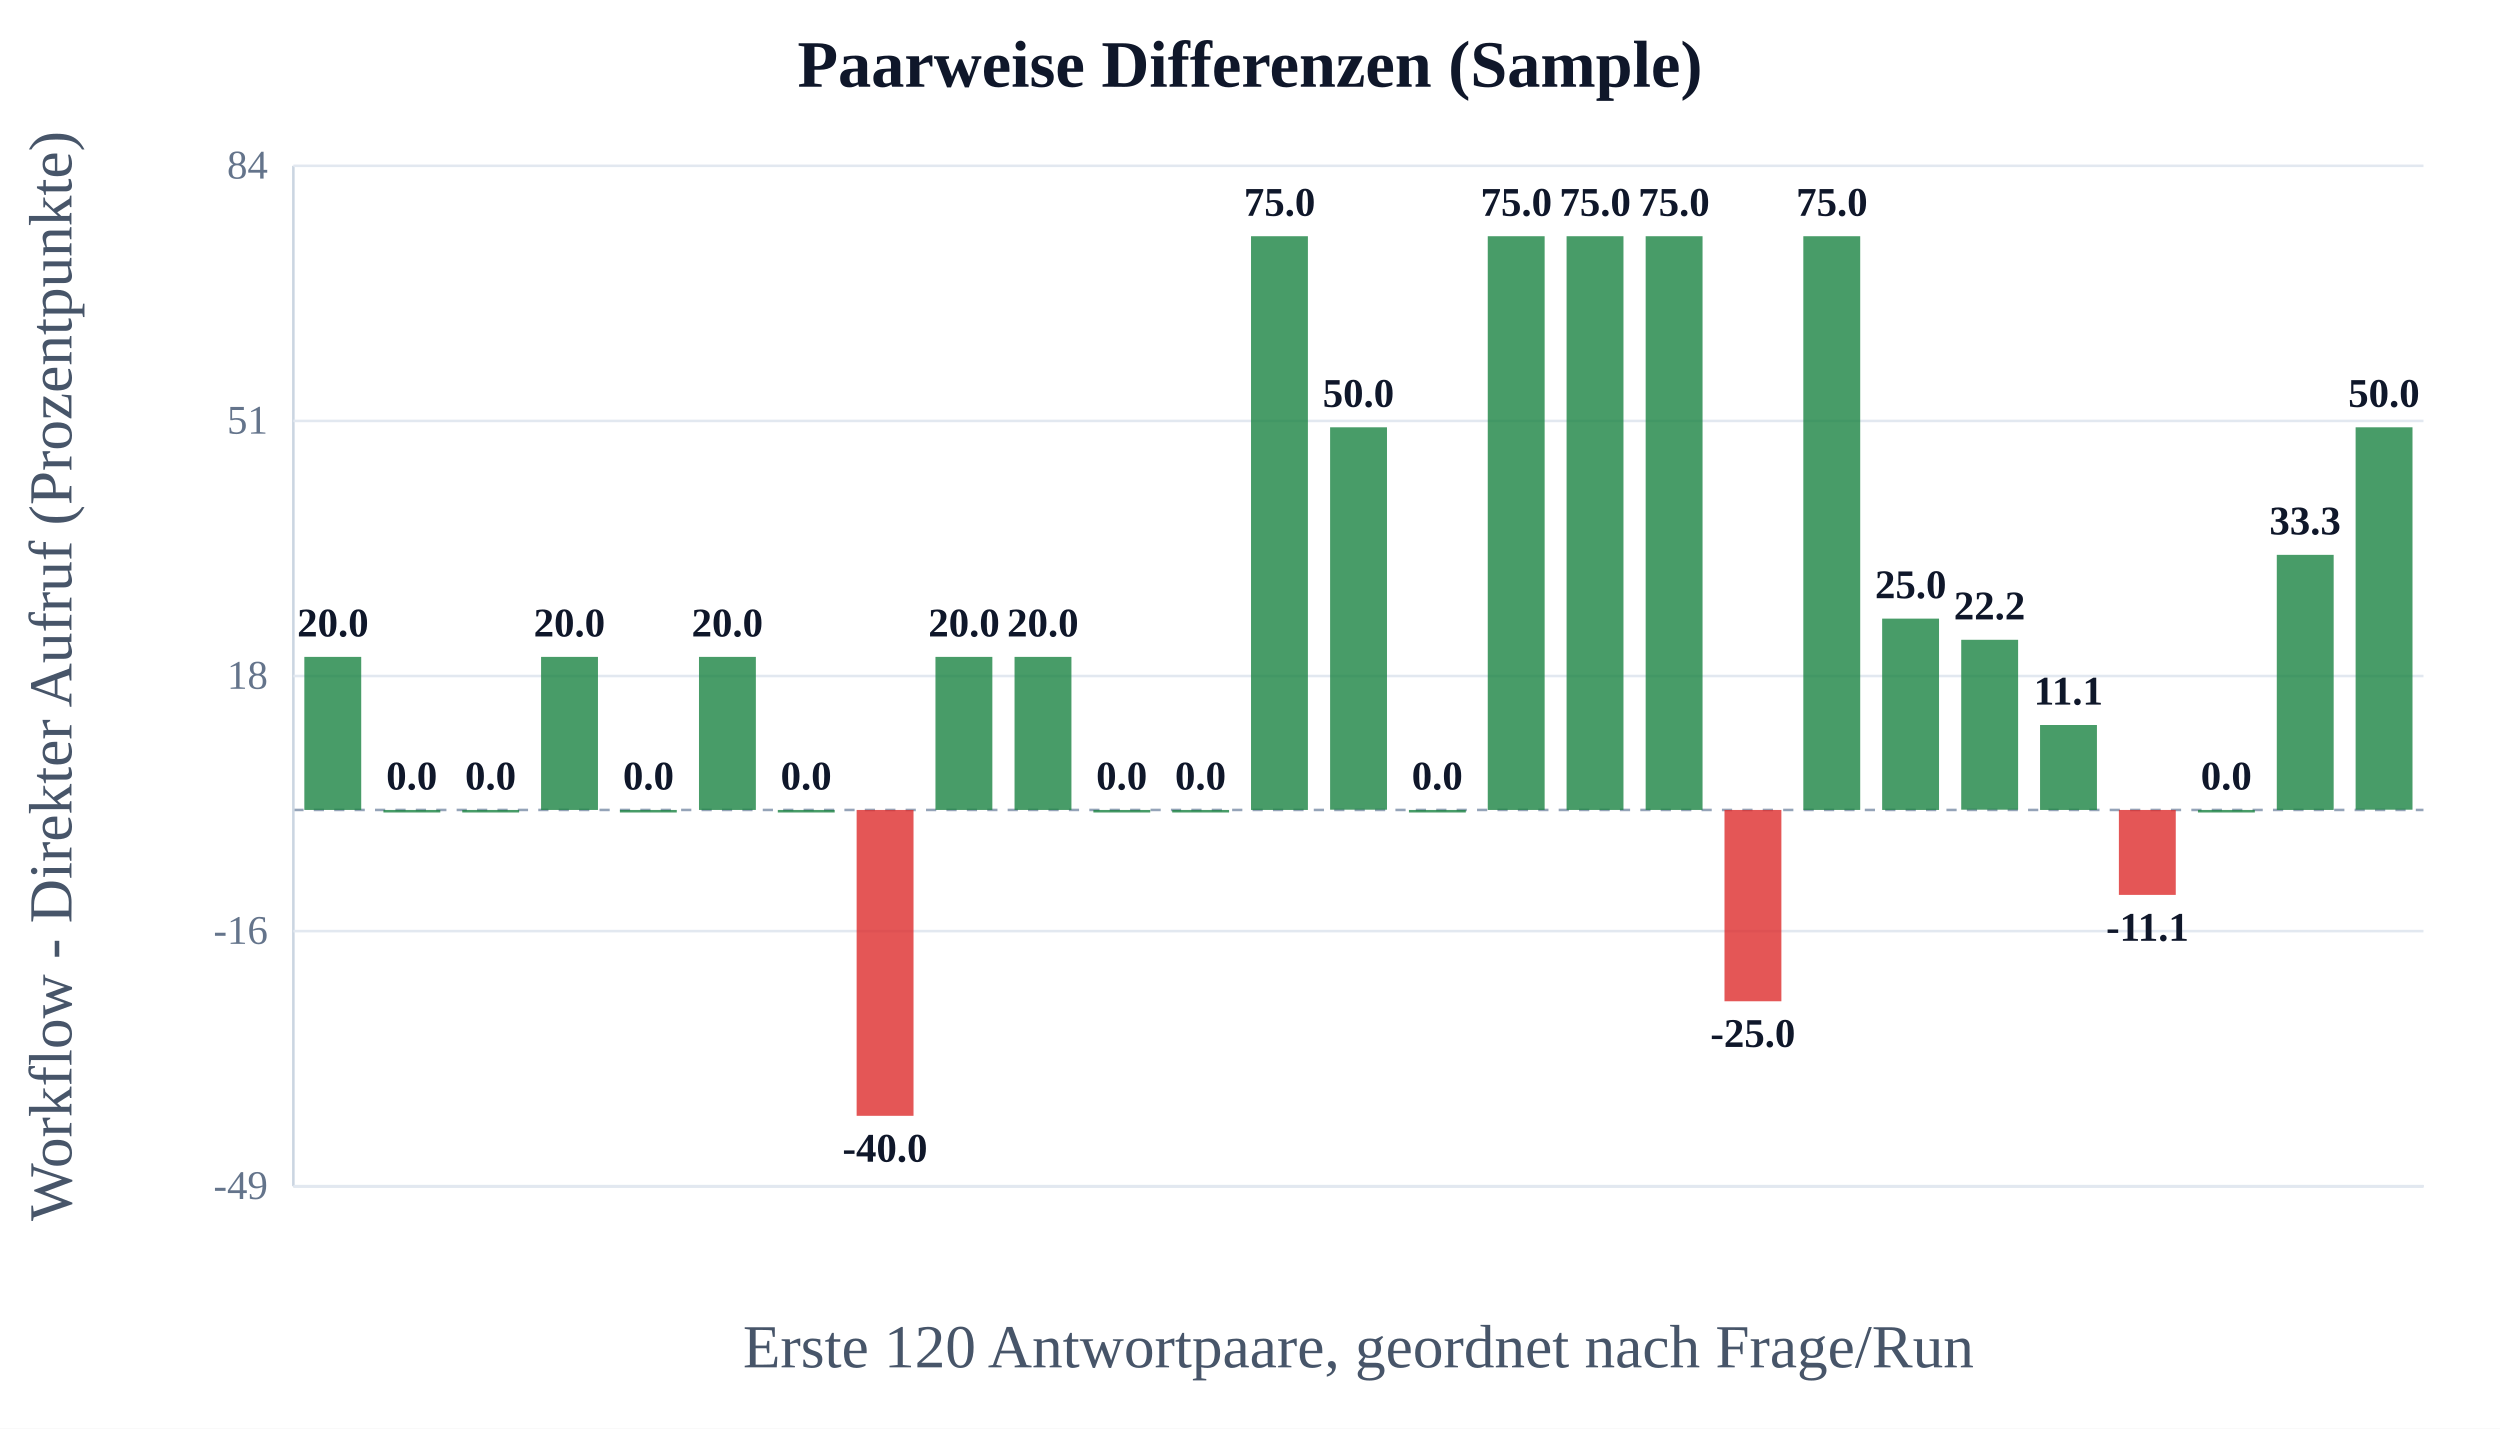
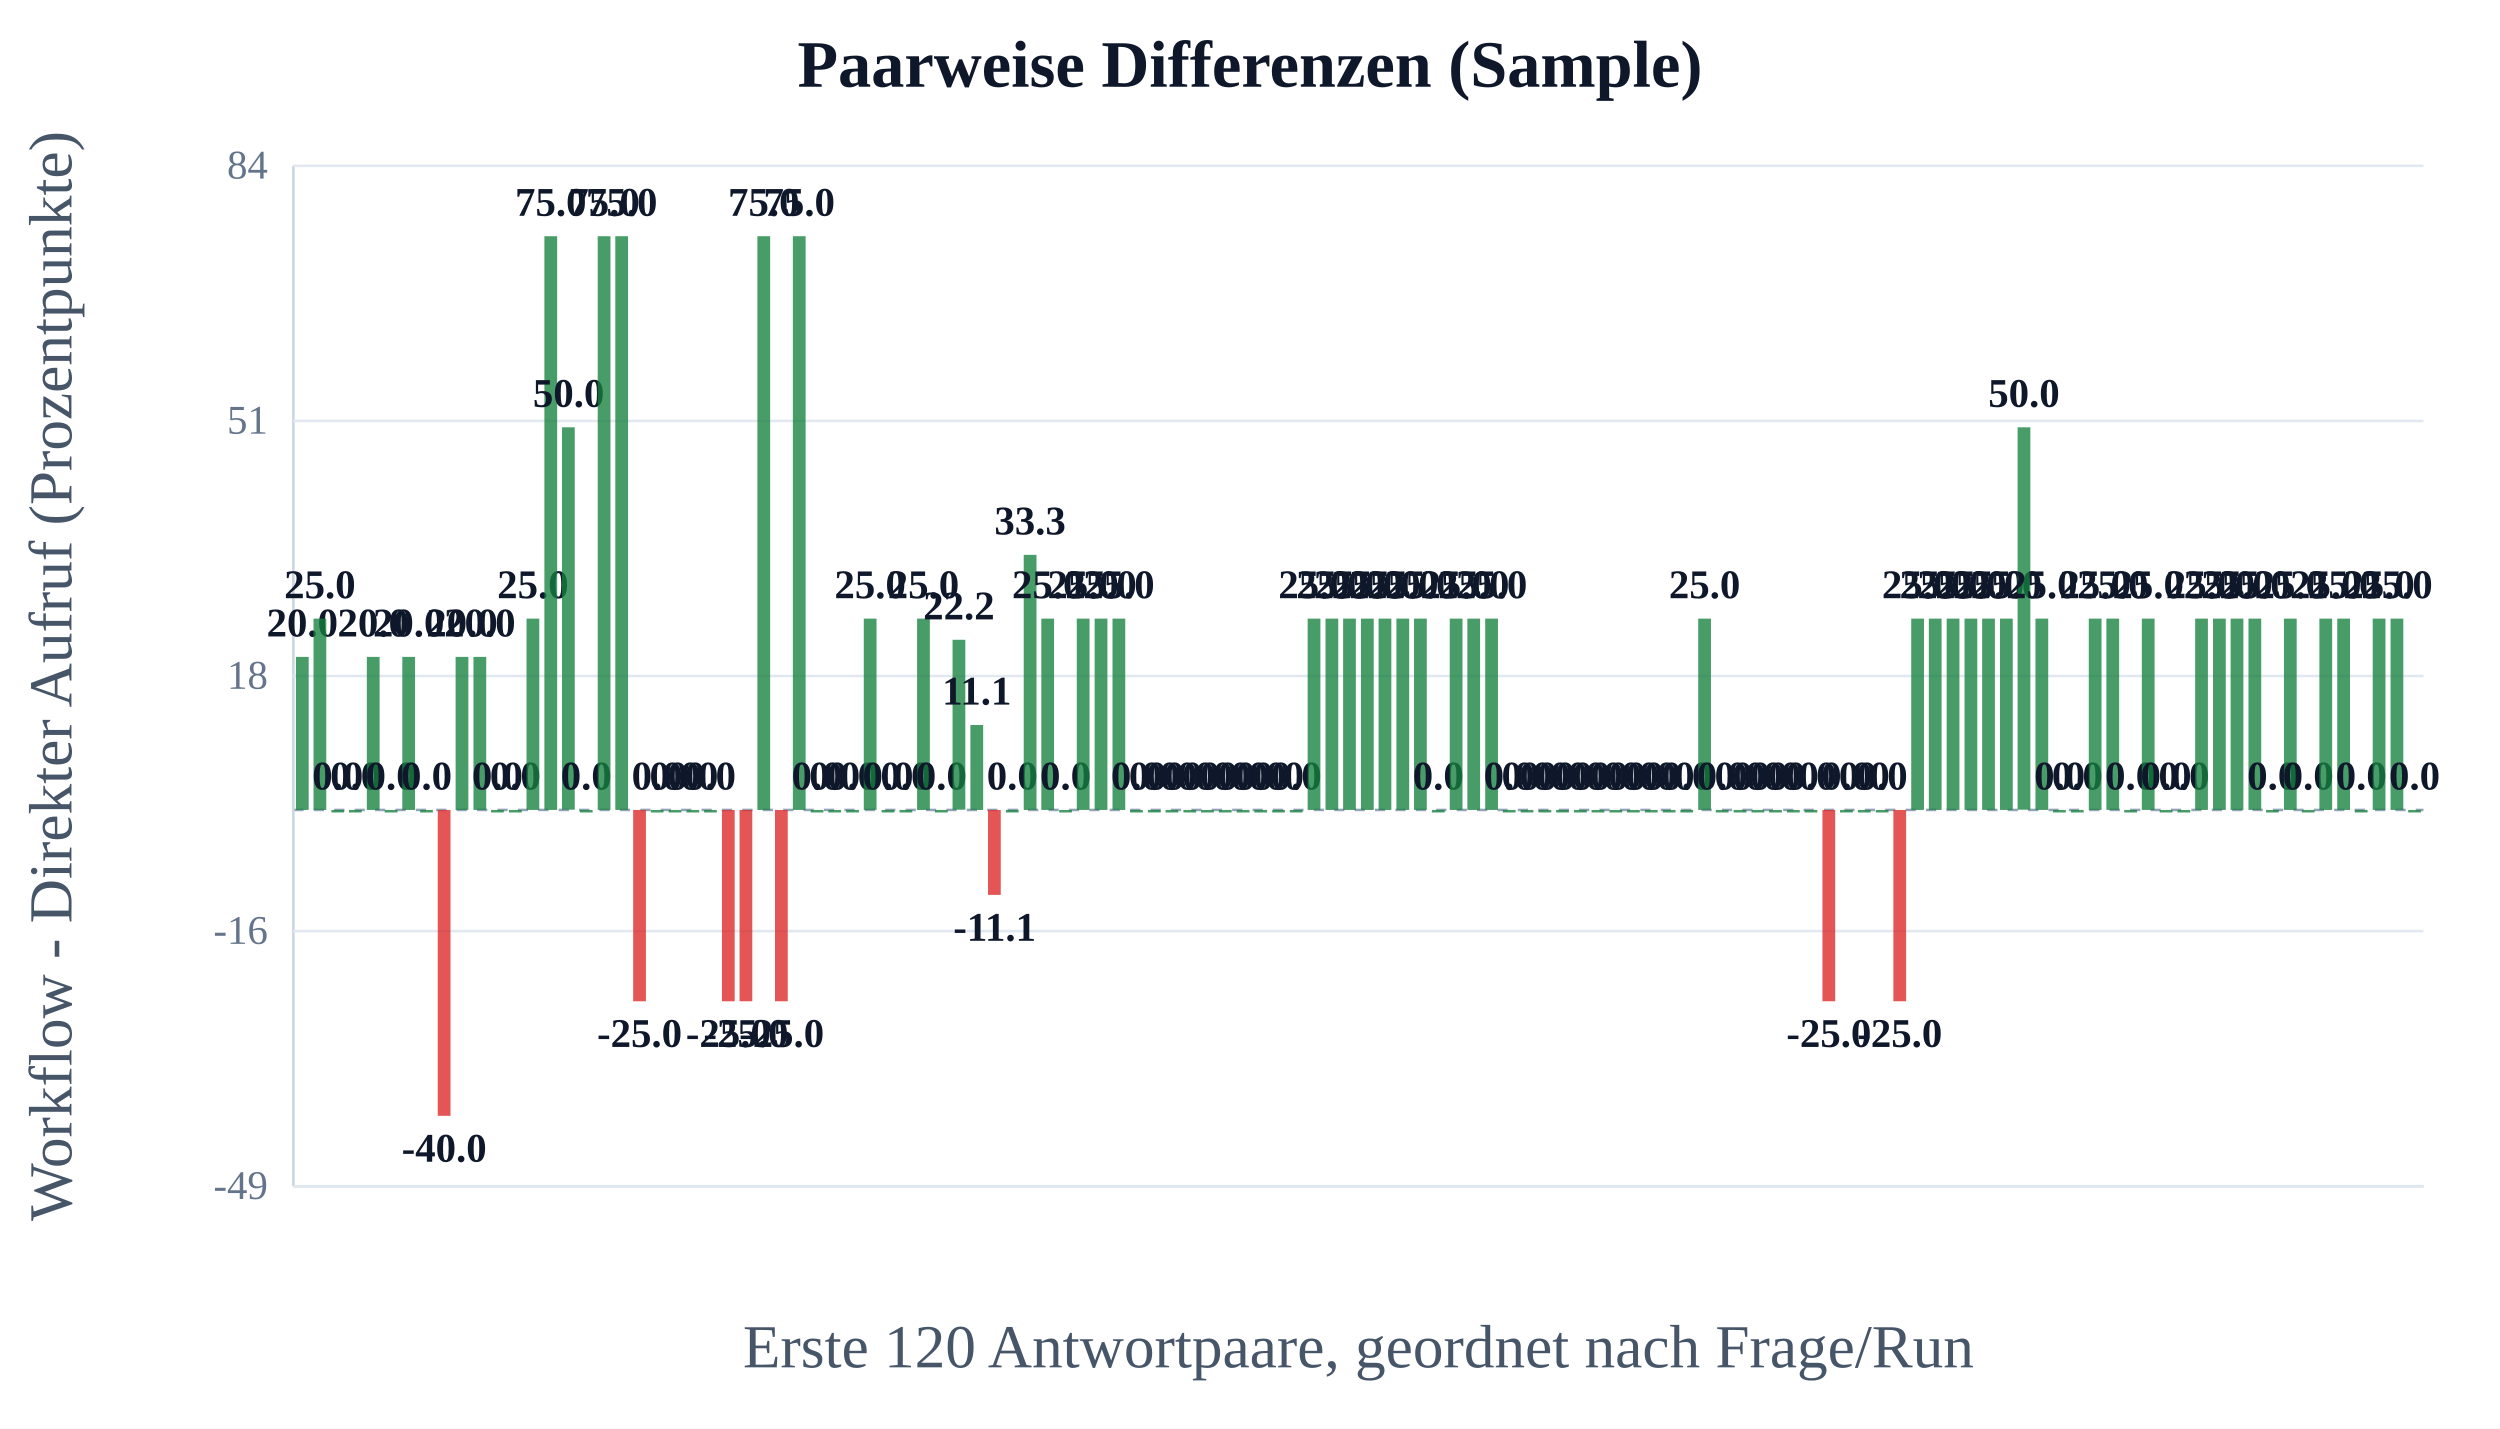
<svg xmlns="http://www.w3.org/2000/svg" width="980" height="560" viewBox="0 0 980 560" role="img" aria-label="Paarweise Differenzen (Sample)">
  <rect width="100%" height="100%" fill="white" />
  <text x="490" y="34" text-anchor="middle" font-size="26" font-weight="700" fill="#0f172a">Paarweise Differenzen (Sample)</text>
  <text x="28" y="265" transform="rotate(-90 28 265)" text-anchor="middle" font-size="24" fill="#475569">Workflow - Direkter Aufruf (Prozentpunkte)</text>
  <text x="532.5" y="536" text-anchor="middle" font-size="24" fill="#475569">Erste 120 Antwortpaare, geordnet nach Frage/Run</text>
  <line x1="115" y1="317.5" x2="950" y2="317.5" stroke="#94a3b8" stroke-dasharray="4 4" />
  <line x1="115" y1="65" x2="115" y2="465" stroke="#cbd5e1" />
  <line x1="115" y1="465" x2="950" y2="465" stroke="#cbd5e1" />
  <line x1="115" y1="465.0" x2="950" y2="465.0" stroke="#e2e8f0" />
  <text x="105" y="470.0" text-anchor="end" font-size="16" fill="#64748b">-49</text>
  <line x1="115" y1="365.0" x2="950" y2="365.0" stroke="#e2e8f0" />
  <text x="105" y="370.0" text-anchor="end" font-size="16" fill="#64748b">-16</text>
  <line x1="115" y1="265.0" x2="950" y2="265.0" stroke="#e2e8f0" />
  <text x="105" y="270.0" text-anchor="end" font-size="16" fill="#64748b">18</text>
  <line x1="115" y1="165.0" x2="950" y2="165.0" stroke="#e2e8f0" />
  <text x="105" y="170.0" text-anchor="end" font-size="16" fill="#64748b">51</text>
  <line x1="115" y1="65.0" x2="950" y2="65.0" stroke="#e2e8f0" />
  <text x="105" y="70.0" text-anchor="end" font-size="16" fill="#64748b">84</text>
-   <rect x="119.3" y="257.5" width="22.3" height="60.0" fill="#15803d" opacity="0.78" />
-   <text x="130.5" y="249.5" text-anchor="middle" font-size="16" font-weight="700" fill="#0f172a">20.0</text>
-   <rect x="150.3" y="317.5" width="22.3" height="1.0" fill="#15803d" opacity="0.78" />
-   <text x="161.4" y="309.5" text-anchor="middle" font-size="16" font-weight="700" fill="#0f172a">0.0</text>
-   <rect x="181.2" y="317.5" width="22.3" height="1.0" fill="#15803d" opacity="0.78" />
-   <text x="192.3" y="309.5" text-anchor="middle" font-size="16" font-weight="700" fill="#0f172a">0.0</text>
-   <rect x="212.1" y="257.5" width="22.3" height="60.0" fill="#15803d" opacity="0.78" />
-   <text x="223.2" y="249.5" text-anchor="middle" font-size="16" font-weight="700" fill="#0f172a">20.0</text>
-   <rect x="243.0" y="317.5" width="22.3" height="1.0" fill="#15803d" opacity="0.78" />
-   <text x="254.2" y="309.5" text-anchor="middle" font-size="16" font-weight="700" fill="#0f172a">0.0</text>
-   <rect x="274.0" y="257.5" width="22.3" height="60.0" fill="#15803d" opacity="0.78" />
-   <text x="285.1" y="249.5" text-anchor="middle" font-size="16" font-weight="700" fill="#0f172a">20.0</text>
-   <rect x="304.9" y="317.5" width="22.3" height="1.0" fill="#15803d" opacity="0.78" />
-   <text x="316.0" y="309.5" text-anchor="middle" font-size="16" font-weight="700" fill="#0f172a">0.0</text>
-   <rect x="335.8" y="317.5" width="22.3" height="119.9" fill="#dc2626" opacity="0.78" />
-   <text x="346.9" y="455.4" text-anchor="middle" font-size="16" font-weight="700" fill="#0f172a">-40.0</text>
-   <rect x="366.7" y="257.5" width="22.3" height="60.0" fill="#15803d" opacity="0.78" />
-   <text x="377.9" y="249.5" text-anchor="middle" font-size="16" font-weight="700" fill="#0f172a">20.0</text>
-   <rect x="397.7" y="257.5" width="22.3" height="60.0" fill="#15803d" opacity="0.78" />
-   <text x="408.8" y="249.5" text-anchor="middle" font-size="16" font-weight="700" fill="#0f172a">20.0</text>
-   <rect x="428.6" y="317.5" width="22.3" height="1.0" fill="#15803d" opacity="0.78" />
-   <text x="439.7" y="309.5" text-anchor="middle" font-size="16" font-weight="700" fill="#0f172a">0.0</text>
-   <rect x="459.5" y="317.5" width="22.3" height="1.0" fill="#15803d" opacity="0.78" />
-   <text x="470.6" y="309.5" text-anchor="middle" font-size="16" font-weight="700" fill="#0f172a">0.0</text>
-   <rect x="490.4" y="92.6" width="22.3" height="224.9" fill="#15803d" opacity="0.78" />
-   <text x="501.6" y="84.6" text-anchor="middle" font-size="16" font-weight="700" fill="#0f172a">75.0</text>
-   <rect x="521.4" y="167.5" width="22.3" height="149.9" fill="#15803d" opacity="0.78" />
-   <text x="532.5" y="159.5" text-anchor="middle" font-size="16" font-weight="700" fill="#0f172a">50.0</text>
-   <rect x="552.3" y="317.5" width="22.3" height="1.0" fill="#15803d" opacity="0.78" />
-   <text x="563.4" y="309.5" text-anchor="middle" font-size="16" font-weight="700" fill="#0f172a">0.0</text>
-   <rect x="583.2" y="92.6" width="22.3" height="224.9" fill="#15803d" opacity="0.78" />
-   <text x="594.4" y="84.6" text-anchor="middle" font-size="16" font-weight="700" fill="#0f172a">75.0</text>
-   <rect x="614.1" y="92.6" width="22.3" height="224.9" fill="#15803d" opacity="0.78" />
-   <text x="625.3" y="84.6" text-anchor="middle" font-size="16" font-weight="700" fill="#0f172a">75.0</text>
-   <rect x="645.1" y="92.6" width="22.3" height="224.9" fill="#15803d" opacity="0.78" />
-   <text x="656.2" y="84.6" text-anchor="middle" font-size="16" font-weight="700" fill="#0f172a">75.0</text>
-   <rect x="676.0" y="317.5" width="22.3" height="75.0" fill="#dc2626" opacity="0.78" />
-   <text x="687.1" y="410.4" text-anchor="middle" font-size="16" font-weight="700" fill="#0f172a">-25.0</text>
-   <rect x="706.9" y="92.6" width="22.3" height="224.9" fill="#15803d" opacity="0.78" />
-   <text x="718.1" y="84.6" text-anchor="middle" font-size="16" font-weight="700" fill="#0f172a">75.0</text>
-   <rect x="737.8" y="242.5" width="22.3" height="75.0" fill="#15803d" opacity="0.78" />
-   <text x="749.0" y="234.5" text-anchor="middle" font-size="16" font-weight="700" fill="#0f172a">25.0</text>
-   <rect x="768.8" y="250.8" width="22.3" height="66.6" fill="#15803d" opacity="0.78" />
-   <text x="779.9" y="242.8" text-anchor="middle" font-size="16" font-weight="700" fill="#0f172a">22.2</text>
-   <rect x="799.7" y="284.2" width="22.3" height="33.3" fill="#15803d" opacity="0.78" />
-   <text x="810.8" y="276.2" text-anchor="middle" font-size="16" font-weight="700" fill="#0f172a">11.1</text>
-   <rect x="830.6" y="317.5" width="22.3" height="33.3" fill="#dc2626" opacity="0.78" />
-   <text x="841.8" y="368.8" text-anchor="middle" font-size="16" font-weight="700" fill="#0f172a">-11.1</text>
-   <rect x="861.6" y="317.5" width="22.3" height="1.0" fill="#15803d" opacity="0.78" />
-   <text x="872.7" y="309.5" text-anchor="middle" font-size="16" font-weight="700" fill="#0f172a">0.0</text>
-   <rect x="892.5" y="217.5" width="22.3" height="100.0" fill="#15803d" opacity="0.78" />
-   <text x="903.6" y="209.5" text-anchor="middle" font-size="16" font-weight="700" fill="#0f172a">33.3</text>
-   <rect x="923.4" y="167.5" width="22.3" height="149.9" fill="#15803d" opacity="0.78" />
-   <text x="934.5" y="159.5" text-anchor="middle" font-size="16" font-weight="700" fill="#0f172a">50.0</text>
+   <rect x="116.0" y="257.5" width="5.0" height="60.0" fill="#15803d" opacity="0.78" />
+   <text x="118.5" y="249.5" text-anchor="middle" font-size="16" font-weight="700" fill="#0f172a">20.0</text>
+   <rect x="122.9" y="242.5" width="5.0" height="75.0" fill="#15803d" opacity="0.78" />
+   <text x="125.4" y="234.5" text-anchor="middle" font-size="16" font-weight="700" fill="#0f172a">25.0</text>
+   <rect x="129.9" y="317.5" width="5.0" height="1.0" fill="#15803d" opacity="0.78" />
+   <text x="132.4" y="309.5" text-anchor="middle" font-size="16" font-weight="700" fill="#0f172a">0.0</text>
+   <rect x="136.8" y="317.5" width="5.0" height="1.0" fill="#15803d" opacity="0.78" />
+   <text x="139.4" y="309.5" text-anchor="middle" font-size="16" font-weight="700" fill="#0f172a">0.0</text>
+   <rect x="143.8" y="257.5" width="5.0" height="60.0" fill="#15803d" opacity="0.78" />
+   <text x="146.3" y="249.5" text-anchor="middle" font-size="16" font-weight="700" fill="#0f172a">20.0</text>
+   <rect x="150.8" y="317.5" width="5.0" height="1.0" fill="#15803d" opacity="0.78" />
+   <text x="153.3" y="309.5" text-anchor="middle" font-size="16" font-weight="700" fill="#0f172a">0.0</text>
+   <rect x="157.7" y="257.5" width="5.0" height="60.0" fill="#15803d" opacity="0.78" />
+   <text x="160.2" y="249.5" text-anchor="middle" font-size="16" font-weight="700" fill="#0f172a">20.0</text>
+   <rect x="164.7" y="317.5" width="5.0" height="1.0" fill="#15803d" opacity="0.78" />
+   <text x="167.2" y="309.5" text-anchor="middle" font-size="16" font-weight="700" fill="#0f172a">0.0</text>
+   <rect x="171.6" y="317.5" width="5.0" height="119.9" fill="#dc2626" opacity="0.78" />
+   <text x="174.1" y="455.4" text-anchor="middle" font-size="16" font-weight="700" fill="#0f172a">-40.0</text>
+   <rect x="178.6" y="257.5" width="5.0" height="60.0" fill="#15803d" opacity="0.78" />
+   <text x="181.1" y="249.5" text-anchor="middle" font-size="16" font-weight="700" fill="#0f172a">20.0</text>
+   <rect x="185.6" y="257.5" width="5.0" height="60.0" fill="#15803d" opacity="0.78" />
+   <text x="188.1" y="249.5" text-anchor="middle" font-size="16" font-weight="700" fill="#0f172a">20.0</text>
+   <rect x="192.5" y="317.5" width="5.0" height="1.0" fill="#15803d" opacity="0.78" />
+   <text x="195.0" y="309.5" text-anchor="middle" font-size="16" font-weight="700" fill="#0f172a">0.0</text>
+   <rect x="199.5" y="317.5" width="5.0" height="1.0" fill="#15803d" opacity="0.78" />
+   <text x="202.0" y="309.5" text-anchor="middle" font-size="16" font-weight="700" fill="#0f172a">0.0</text>
+   <rect x="206.4" y="242.5" width="5.0" height="75.0" fill="#15803d" opacity="0.78" />
+   <text x="208.9" y="234.5" text-anchor="middle" font-size="16" font-weight="700" fill="#0f172a">25.0</text>
+   <rect x="213.4" y="92.6" width="5.0" height="224.9" fill="#15803d" opacity="0.78" />
+   <text x="215.9" y="84.6" text-anchor="middle" font-size="16" font-weight="700" fill="#0f172a">75.0</text>
+   <rect x="220.3" y="167.5" width="5.0" height="149.9" fill="#15803d" opacity="0.78" />
+   <text x="222.9" y="159.5" text-anchor="middle" font-size="16" font-weight="700" fill="#0f172a">50.0</text>
+   <rect x="227.3" y="317.5" width="5.0" height="1.0" fill="#15803d" opacity="0.78" />
+   <text x="229.8" y="309.5" text-anchor="middle" font-size="16" font-weight="700" fill="#0f172a">0.0</text>
+   <rect x="234.3" y="92.6" width="5.0" height="224.9" fill="#15803d" opacity="0.78" />
+   <text x="236.8" y="84.6" text-anchor="middle" font-size="16" font-weight="700" fill="#0f172a">75.0</text>
+   <rect x="241.2" y="92.6" width="5.0" height="224.9" fill="#15803d" opacity="0.78" />
+   <text x="243.7" y="84.6" text-anchor="middle" font-size="16" font-weight="700" fill="#0f172a">75.0</text>
+   <rect x="248.2" y="317.5" width="5.0" height="75.0" fill="#dc2626" opacity="0.78" />
+   <text x="250.7" y="410.4" text-anchor="middle" font-size="16" font-weight="700" fill="#0f172a">-25.0</text>
+   <rect x="255.1" y="317.5" width="5.0" height="1.0" fill="#15803d" opacity="0.78" />
+   <text x="257.6" y="309.5" text-anchor="middle" font-size="16" font-weight="700" fill="#0f172a">0.0</text>
+   <rect x="262.1" y="317.5" width="5.0" height="1.0" fill="#15803d" opacity="0.78" />
+   <text x="264.6" y="309.5" text-anchor="middle" font-size="16" font-weight="700" fill="#0f172a">0.0</text>
+   <rect x="269.1" y="317.5" width="5.0" height="1.0" fill="#15803d" opacity="0.78" />
+   <text x="271.6" y="309.5" text-anchor="middle" font-size="16" font-weight="700" fill="#0f172a">0.0</text>
+   <rect x="276.0" y="317.5" width="5.0" height="1.0" fill="#15803d" opacity="0.78" />
+   <text x="278.5" y="309.5" text-anchor="middle" font-size="16" font-weight="700" fill="#0f172a">0.0</text>
+   <rect x="283.0" y="317.5" width="5.0" height="75.0" fill="#dc2626" opacity="0.78" />
+   <text x="285.5" y="410.4" text-anchor="middle" font-size="16" font-weight="700" fill="#0f172a">-25.0</text>
+   <rect x="289.9" y="317.5" width="5.0" height="75.0" fill="#dc2626" opacity="0.78" />
+   <text x="292.4" y="410.4" text-anchor="middle" font-size="16" font-weight="700" fill="#0f172a">-25.0</text>
+   <rect x="296.9" y="92.6" width="5.0" height="224.9" fill="#15803d" opacity="0.78" />
+   <text x="299.4" y="84.6" text-anchor="middle" font-size="16" font-weight="700" fill="#0f172a">75.0</text>
+   <rect x="303.8" y="317.5" width="5.0" height="75.0" fill="#dc2626" opacity="0.78" />
+   <text x="306.4" y="410.4" text-anchor="middle" font-size="16" font-weight="700" fill="#0f172a">-25.0</text>
+   <rect x="310.8" y="92.6" width="5.0" height="224.9" fill="#15803d" opacity="0.78" />
+   <text x="313.3" y="84.6" text-anchor="middle" font-size="16" font-weight="700" fill="#0f172a">75.0</text>
+   <rect x="317.8" y="317.5" width="5.0" height="1.0" fill="#15803d" opacity="0.78" />
+   <text x="320.3" y="309.5" text-anchor="middle" font-size="16" font-weight="700" fill="#0f172a">0.0</text>
+   <rect x="324.7" y="317.5" width="5.0" height="1.0" fill="#15803d" opacity="0.78" />
+   <text x="327.2" y="309.5" text-anchor="middle" font-size="16" font-weight="700" fill="#0f172a">0.0</text>
+   <rect x="331.7" y="317.5" width="5.0" height="1.0" fill="#15803d" opacity="0.78" />
+   <text x="334.2" y="309.5" text-anchor="middle" font-size="16" font-weight="700" fill="#0f172a">0.0</text>
+   <rect x="338.6" y="242.5" width="5.0" height="75.0" fill="#15803d" opacity="0.78" />
+   <text x="341.1" y="234.5" text-anchor="middle" font-size="16" font-weight="700" fill="#0f172a">25.0</text>
+   <rect x="345.6" y="317.5" width="5.0" height="1.0" fill="#15803d" opacity="0.78" />
+   <text x="348.1" y="309.5" text-anchor="middle" font-size="16" font-weight="700" fill="#0f172a">0.0</text>
+   <rect x="352.6" y="317.5" width="5.0" height="1.0" fill="#15803d" opacity="0.78" />
+   <text x="355.1" y="309.5" text-anchor="middle" font-size="16" font-weight="700" fill="#0f172a">0.0</text>
+   <rect x="359.5" y="242.5" width="5.0" height="75.0" fill="#15803d" opacity="0.78" />
+   <text x="362.0" y="234.5" text-anchor="middle" font-size="16" font-weight="700" fill="#0f172a">25.0</text>
+   <rect x="366.5" y="317.5" width="5.0" height="1.0" fill="#15803d" opacity="0.78" />
+   <text x="369.0" y="309.5" text-anchor="middle" font-size="16" font-weight="700" fill="#0f172a">0.0</text>
+   <rect x="373.4" y="250.8" width="5.0" height="66.6" fill="#15803d" opacity="0.78" />
+   <text x="375.9" y="242.8" text-anchor="middle" font-size="16" font-weight="700" fill="#0f172a">22.2</text>
+   <rect x="380.4" y="284.2" width="5.0" height="33.3" fill="#15803d" opacity="0.78" />
+   <text x="382.9" y="276.2" text-anchor="middle" font-size="16" font-weight="700" fill="#0f172a">11.1</text>
+   <rect x="387.3" y="317.5" width="5.0" height="33.3" fill="#dc2626" opacity="0.78" />
+   <text x="389.9" y="368.8" text-anchor="middle" font-size="16" font-weight="700" fill="#0f172a">-11.1</text>
+   <rect x="394.3" y="317.5" width="5.0" height="1.0" fill="#15803d" opacity="0.78" />
+   <text x="396.8" y="309.5" text-anchor="middle" font-size="16" font-weight="700" fill="#0f172a">0.0</text>
+   <rect x="401.3" y="217.5" width="5.0" height="100.0" fill="#15803d" opacity="0.78" />
+   <text x="403.8" y="209.5" text-anchor="middle" font-size="16" font-weight="700" fill="#0f172a">33.3</text>
+   <rect x="408.2" y="242.5" width="5.0" height="75.0" fill="#15803d" opacity="0.78" />
+   <text x="410.7" y="234.5" text-anchor="middle" font-size="16" font-weight="700" fill="#0f172a">25.0</text>
+   <rect x="415.2" y="317.5" width="5.0" height="1.0" fill="#15803d" opacity="0.78" />
+   <text x="417.7" y="309.5" text-anchor="middle" font-size="16" font-weight="700" fill="#0f172a">0.0</text>
+   <rect x="422.1" y="242.5" width="5.0" height="75.0" fill="#15803d" opacity="0.78" />
+   <text x="424.6" y="234.5" text-anchor="middle" font-size="16" font-weight="700" fill="#0f172a">25.0</text>
+   <rect x="429.1" y="242.5" width="5.0" height="75.0" fill="#15803d" opacity="0.78" />
+   <text x="431.6" y="234.5" text-anchor="middle" font-size="16" font-weight="700" fill="#0f172a">25.0</text>
+   <rect x="436.1" y="242.5" width="5.0" height="75.0" fill="#15803d" opacity="0.78" />
+   <text x="438.6" y="234.5" text-anchor="middle" font-size="16" font-weight="700" fill="#0f172a">25.0</text>
+   <rect x="443.0" y="317.5" width="5.0" height="1.0" fill="#15803d" opacity="0.78" />
+   <text x="445.5" y="309.5" text-anchor="middle" font-size="16" font-weight="700" fill="#0f172a">0.0</text>
+   <rect x="450.0" y="317.5" width="5.0" height="1.0" fill="#15803d" opacity="0.78" />
+   <text x="452.5" y="309.5" text-anchor="middle" font-size="16" font-weight="700" fill="#0f172a">0.0</text>
+   <rect x="456.9" y="317.5" width="5.0" height="1.0" fill="#15803d" opacity="0.78" />
+   <text x="459.4" y="309.5" text-anchor="middle" font-size="16" font-weight="700" fill="#0f172a">0.0</text>
+   <rect x="463.9" y="317.5" width="5.0" height="1.0" fill="#15803d" opacity="0.78" />
+   <text x="466.4" y="309.5" text-anchor="middle" font-size="16" font-weight="700" fill="#0f172a">0.0</text>
+   <rect x="470.8" y="317.5" width="5.0" height="1.0" fill="#15803d" opacity="0.78" />
+   <text x="473.4" y="309.5" text-anchor="middle" font-size="16" font-weight="700" fill="#0f172a">0.0</text>
+   <rect x="477.8" y="317.5" width="5.0" height="1.0" fill="#15803d" opacity="0.78" />
+   <text x="480.3" y="309.5" text-anchor="middle" font-size="16" font-weight="700" fill="#0f172a">0.0</text>
+   <rect x="484.8" y="317.5" width="5.0" height="1.0" fill="#15803d" opacity="0.78" />
+   <text x="487.3" y="309.5" text-anchor="middle" font-size="16" font-weight="700" fill="#0f172a">0.0</text>
+   <rect x="491.7" y="317.5" width="5.0" height="1.0" fill="#15803d" opacity="0.78" />
+   <text x="494.2" y="309.5" text-anchor="middle" font-size="16" font-weight="700" fill="#0f172a">0.0</text>
+   <rect x="498.7" y="317.5" width="5.0" height="1.0" fill="#15803d" opacity="0.78" />
+   <text x="501.2" y="309.5" text-anchor="middle" font-size="16" font-weight="700" fill="#0f172a">0.0</text>
+   <rect x="505.6" y="317.5" width="5.0" height="1.0" fill="#15803d" opacity="0.78" />
+   <text x="508.1" y="309.5" text-anchor="middle" font-size="16" font-weight="700" fill="#0f172a">0.0</text>
+   <rect x="512.6" y="242.5" width="5.0" height="75.0" fill="#15803d" opacity="0.78" />
+   <text x="515.1" y="234.5" text-anchor="middle" font-size="16" font-weight="700" fill="#0f172a">25.0</text>
+   <rect x="519.6" y="242.5" width="5.0" height="75.0" fill="#15803d" opacity="0.78" />
+   <text x="522.1" y="234.5" text-anchor="middle" font-size="16" font-weight="700" fill="#0f172a">25.0</text>
+   <rect x="526.5" y="242.5" width="5.0" height="75.0" fill="#15803d" opacity="0.78" />
+   <text x="529.0" y="234.5" text-anchor="middle" font-size="16" font-weight="700" fill="#0f172a">25.0</text>
+   <rect x="533.5" y="242.5" width="5.0" height="75.0" fill="#15803d" opacity="0.78" />
+   <text x="536.0" y="234.5" text-anchor="middle" font-size="16" font-weight="700" fill="#0f172a">25.0</text>
+   <rect x="540.4" y="242.5" width="5.0" height="75.0" fill="#15803d" opacity="0.78" />
+   <text x="542.9" y="234.5" text-anchor="middle" font-size="16" font-weight="700" fill="#0f172a">25.0</text>
+   <rect x="547.4" y="242.5" width="5.0" height="75.0" fill="#15803d" opacity="0.78" />
+   <text x="549.9" y="234.5" text-anchor="middle" font-size="16" font-weight="700" fill="#0f172a">25.0</text>
+   <rect x="554.3" y="242.5" width="5.0" height="75.0" fill="#15803d" opacity="0.78" />
+   <text x="556.9" y="234.5" text-anchor="middle" font-size="16" font-weight="700" fill="#0f172a">25.0</text>
+   <rect x="561.3" y="317.5" width="5.0" height="1.0" fill="#15803d" opacity="0.78" />
+   <text x="563.8" y="309.5" text-anchor="middle" font-size="16" font-weight="700" fill="#0f172a">0.0</text>
+   <rect x="568.3" y="242.5" width="5.0" height="75.0" fill="#15803d" opacity="0.78" />
+   <text x="570.8" y="234.5" text-anchor="middle" font-size="16" font-weight="700" fill="#0f172a">25.0</text>
+   <rect x="575.2" y="242.5" width="5.0" height="75.0" fill="#15803d" opacity="0.78" />
+   <text x="577.7" y="234.5" text-anchor="middle" font-size="16" font-weight="700" fill="#0f172a">25.0</text>
+   <rect x="582.2" y="242.5" width="5.0" height="75.0" fill="#15803d" opacity="0.78" />
+   <text x="584.7" y="234.5" text-anchor="middle" font-size="16" font-weight="700" fill="#0f172a">25.0</text>
+   <rect x="589.1" y="317.5" width="5.0" height="1.0" fill="#15803d" opacity="0.78" />
+   <text x="591.6" y="309.5" text-anchor="middle" font-size="16" font-weight="700" fill="#0f172a">0.0</text>
+   <rect x="596.1" y="317.5" width="5.0" height="1.0" fill="#15803d" opacity="0.78" />
+   <text x="598.6" y="309.5" text-anchor="middle" font-size="16" font-weight="700" fill="#0f172a">0.0</text>
+   <rect x="603.1" y="317.5" width="5.0" height="1.0" fill="#15803d" opacity="0.78" />
+   <text x="605.6" y="309.5" text-anchor="middle" font-size="16" font-weight="700" fill="#0f172a">0.0</text>
+   <rect x="610.0" y="317.5" width="5.0" height="1.0" fill="#15803d" opacity="0.78" />
+   <text x="612.5" y="309.5" text-anchor="middle" font-size="16" font-weight="700" fill="#0f172a">0.0</text>
+   <rect x="617.0" y="317.5" width="5.0" height="1.0" fill="#15803d" opacity="0.78" />
+   <text x="619.5" y="309.5" text-anchor="middle" font-size="16" font-weight="700" fill="#0f172a">0.0</text>
+   <rect x="623.9" y="317.5" width="5.0" height="1.0" fill="#15803d" opacity="0.78" />
+   <text x="626.4" y="309.5" text-anchor="middle" font-size="16" font-weight="700" fill="#0f172a">0.0</text>
+   <rect x="630.9" y="317.5" width="5.0" height="1.0" fill="#15803d" opacity="0.78" />
+   <text x="633.4" y="309.5" text-anchor="middle" font-size="16" font-weight="700" fill="#0f172a">0.0</text>
+   <rect x="637.8" y="317.5" width="5.0" height="1.0" fill="#15803d" opacity="0.78" />
+   <text x="640.4" y="309.5" text-anchor="middle" font-size="16" font-weight="700" fill="#0f172a">0.0</text>
+   <rect x="644.8" y="317.5" width="5.0" height="1.0" fill="#15803d" opacity="0.78" />
+   <text x="647.3" y="309.5" text-anchor="middle" font-size="16" font-weight="700" fill="#0f172a">0.0</text>
+   <rect x="651.8" y="317.5" width="5.0" height="1.0" fill="#15803d" opacity="0.78" />
+   <text x="654.3" y="309.5" text-anchor="middle" font-size="16" font-weight="700" fill="#0f172a">0.0</text>
+   <rect x="658.7" y="317.5" width="5.0" height="1.0" fill="#15803d" opacity="0.78" />
+   <text x="661.2" y="309.5" text-anchor="middle" font-size="16" font-weight="700" fill="#0f172a">0.0</text>
+   <rect x="665.7" y="242.5" width="5.0" height="75.0" fill="#15803d" opacity="0.78" />
+   <text x="668.2" y="234.5" text-anchor="middle" font-size="16" font-weight="700" fill="#0f172a">25.0</text>
+   <rect x="672.6" y="317.5" width="5.0" height="1.0" fill="#15803d" opacity="0.78" />
+   <text x="675.1" y="309.5" text-anchor="middle" font-size="16" font-weight="700" fill="#0f172a">0.0</text>
+   <rect x="679.6" y="317.5" width="5.0" height="1.0" fill="#15803d" opacity="0.78" />
+   <text x="682.1" y="309.5" text-anchor="middle" font-size="16" font-weight="700" fill="#0f172a">0.0</text>
+   <rect x="686.6" y="317.5" width="5.0" height="1.0" fill="#15803d" opacity="0.78" />
+   <text x="689.1" y="309.5" text-anchor="middle" font-size="16" font-weight="700" fill="#0f172a">0.0</text>
+   <rect x="693.5" y="317.5" width="5.0" height="1.0" fill="#15803d" opacity="0.78" />
+   <text x="696.0" y="309.5" text-anchor="middle" font-size="16" font-weight="700" fill="#0f172a">0.0</text>
+   <rect x="700.5" y="317.5" width="5.0" height="1.0" fill="#15803d" opacity="0.78" />
+   <text x="703.0" y="309.5" text-anchor="middle" font-size="16" font-weight="700" fill="#0f172a">0.0</text>
+   <rect x="707.4" y="317.5" width="5.0" height="1.0" fill="#15803d" opacity="0.78" />
+   <text x="709.9" y="309.5" text-anchor="middle" font-size="16" font-weight="700" fill="#0f172a">0.0</text>
+   <rect x="714.4" y="317.5" width="5.0" height="75.0" fill="#dc2626" opacity="0.78" />
+   <text x="716.9" y="410.4" text-anchor="middle" font-size="16" font-weight="700" fill="#0f172a">-25.0</text>
+   <rect x="721.3" y="317.5" width="5.0" height="1.0" fill="#15803d" opacity="0.78" />
+   <text x="723.9" y="309.5" text-anchor="middle" font-size="16" font-weight="700" fill="#0f172a">0.0</text>
+   <rect x="728.3" y="317.5" width="5.0" height="1.0" fill="#15803d" opacity="0.78" />
+   <text x="730.8" y="309.5" text-anchor="middle" font-size="16" font-weight="700" fill="#0f172a">0.0</text>
+   <rect x="735.3" y="317.5" width="5.0" height="1.0" fill="#15803d" opacity="0.78" />
+   <text x="737.8" y="309.5" text-anchor="middle" font-size="16" font-weight="700" fill="#0f172a">0.0</text>
+   <rect x="742.2" y="317.5" width="5.0" height="75.0" fill="#dc2626" opacity="0.78" />
+   <text x="744.7" y="410.4" text-anchor="middle" font-size="16" font-weight="700" fill="#0f172a">-25.0</text>
+   <rect x="749.2" y="242.5" width="5.0" height="75.0" fill="#15803d" opacity="0.78" />
+   <text x="751.7" y="234.5" text-anchor="middle" font-size="16" font-weight="700" fill="#0f172a">25.0</text>
+   <rect x="756.1" y="242.5" width="5.0" height="75.0" fill="#15803d" opacity="0.78" />
+   <text x="758.6" y="234.5" text-anchor="middle" font-size="16" font-weight="700" fill="#0f172a">25.0</text>
+   <rect x="763.1" y="242.5" width="5.0" height="75.0" fill="#15803d" opacity="0.78" />
+   <text x="765.6" y="234.5" text-anchor="middle" font-size="16" font-weight="700" fill="#0f172a">25.0</text>
+   <rect x="770.1" y="242.5" width="5.0" height="75.0" fill="#15803d" opacity="0.78" />
+   <text x="772.6" y="234.5" text-anchor="middle" font-size="16" font-weight="700" fill="#0f172a">25.0</text>
+   <rect x="777.0" y="242.5" width="5.0" height="75.0" fill="#15803d" opacity="0.78" />
+   <text x="779.5" y="234.5" text-anchor="middle" font-size="16" font-weight="700" fill="#0f172a">25.0</text>
+   <rect x="784.0" y="242.5" width="5.0" height="75.0" fill="#15803d" opacity="0.78" />
+   <text x="786.5" y="234.5" text-anchor="middle" font-size="16" font-weight="700" fill="#0f172a">25.0</text>
+   <rect x="790.9" y="167.5" width="5.0" height="149.9" fill="#15803d" opacity="0.78" />
+   <text x="793.4" y="159.5" text-anchor="middle" font-size="16" font-weight="700" fill="#0f172a">50.0</text>
+   <rect x="797.9" y="242.5" width="5.0" height="75.0" fill="#15803d" opacity="0.78" />
+   <text x="800.4" y="234.5" text-anchor="middle" font-size="16" font-weight="700" fill="#0f172a">25.0</text>
+   <rect x="804.8" y="317.5" width="5.0" height="1.0" fill="#15803d" opacity="0.78" />
+   <text x="807.4" y="309.5" text-anchor="middle" font-size="16" font-weight="700" fill="#0f172a">0.0</text>
+   <rect x="811.8" y="317.5" width="5.0" height="1.0" fill="#15803d" opacity="0.78" />
+   <text x="814.3" y="309.5" text-anchor="middle" font-size="16" font-weight="700" fill="#0f172a">0.0</text>
+   <rect x="818.8" y="242.5" width="5.0" height="75.0" fill="#15803d" opacity="0.78" />
+   <text x="821.3" y="234.5" text-anchor="middle" font-size="16" font-weight="700" fill="#0f172a">25.0</text>
+   <rect x="825.7" y="242.5" width="5.0" height="75.0" fill="#15803d" opacity="0.78" />
+   <text x="828.2" y="234.5" text-anchor="middle" font-size="16" font-weight="700" fill="#0f172a">25.0</text>
+   <rect x="832.7" y="317.5" width="5.0" height="1.0" fill="#15803d" opacity="0.78" />
+   <text x="835.2" y="309.5" text-anchor="middle" font-size="16" font-weight="700" fill="#0f172a">0.0</text>
+   <rect x="839.6" y="242.5" width="5.0" height="75.0" fill="#15803d" opacity="0.78" />
+   <text x="842.1" y="234.5" text-anchor="middle" font-size="16" font-weight="700" fill="#0f172a">25.0</text>
+   <rect x="846.6" y="317.5" width="5.0" height="1.0" fill="#15803d" opacity="0.78" />
+   <text x="849.1" y="309.5" text-anchor="middle" font-size="16" font-weight="700" fill="#0f172a">0.0</text>
+   <rect x="853.6" y="317.5" width="5.0" height="1.0" fill="#15803d" opacity="0.78" />
+   <text x="856.1" y="309.5" text-anchor="middle" font-size="16" font-weight="700" fill="#0f172a">0.0</text>
+   <rect x="860.5" y="242.5" width="5.0" height="75.0" fill="#15803d" opacity="0.78" />
+   <text x="863.0" y="234.5" text-anchor="middle" font-size="16" font-weight="700" fill="#0f172a">25.0</text>
+   <rect x="867.5" y="242.5" width="5.0" height="75.0" fill="#15803d" opacity="0.78" />
+   <text x="870.0" y="234.5" text-anchor="middle" font-size="16" font-weight="700" fill="#0f172a">25.0</text>
+   <rect x="874.4" y="242.5" width="5.0" height="75.0" fill="#15803d" opacity="0.78" />
+   <text x="876.9" y="234.5" text-anchor="middle" font-size="16" font-weight="700" fill="#0f172a">25.0</text>
+   <rect x="881.4" y="242.5" width="5.0" height="75.0" fill="#15803d" opacity="0.78" />
+   <text x="883.9" y="234.5" text-anchor="middle" font-size="16" font-weight="700" fill="#0f172a">25.0</text>
+   <rect x="888.3" y="317.5" width="5.0" height="1.0" fill="#15803d" opacity="0.78" />
+   <text x="890.9" y="309.5" text-anchor="middle" font-size="16" font-weight="700" fill="#0f172a">0.0</text>
+   <rect x="895.3" y="242.5" width="5.0" height="75.0" fill="#15803d" opacity="0.78" />
+   <text x="897.8" y="234.5" text-anchor="middle" font-size="16" font-weight="700" fill="#0f172a">25.0</text>
+   <rect x="902.3" y="317.5" width="5.0" height="1.0" fill="#15803d" opacity="0.78" />
+   <text x="904.8" y="309.5" text-anchor="middle" font-size="16" font-weight="700" fill="#0f172a">0.0</text>
+   <rect x="909.2" y="242.5" width="5.0" height="75.0" fill="#15803d" opacity="0.78" />
+   <text x="911.7" y="234.5" text-anchor="middle" font-size="16" font-weight="700" fill="#0f172a">25.0</text>
+   <rect x="916.2" y="242.5" width="5.0" height="75.0" fill="#15803d" opacity="0.78" />
+   <text x="918.7" y="234.5" text-anchor="middle" font-size="16" font-weight="700" fill="#0f172a">25.0</text>
+   <rect x="923.1" y="317.5" width="5.0" height="1.0" fill="#15803d" opacity="0.78" />
+   <text x="925.6" y="309.5" text-anchor="middle" font-size="16" font-weight="700" fill="#0f172a">0.0</text>
+   <rect x="930.1" y="242.5" width="5.0" height="75.0" fill="#15803d" opacity="0.78" />
+   <text x="932.6" y="234.5" text-anchor="middle" font-size="16" font-weight="700" fill="#0f172a">25.0</text>
+   <rect x="937.1" y="242.5" width="5.0" height="75.0" fill="#15803d" opacity="0.78" />
+   <text x="939.6" y="234.5" text-anchor="middle" font-size="16" font-weight="700" fill="#0f172a">25.0</text>
+   <rect x="944.0" y="317.5" width="5.0" height="1.0" fill="#15803d" opacity="0.78" />
+   <text x="946.5" y="309.5" text-anchor="middle" font-size="16" font-weight="700" fill="#0f172a">0.0</text>
</svg>
